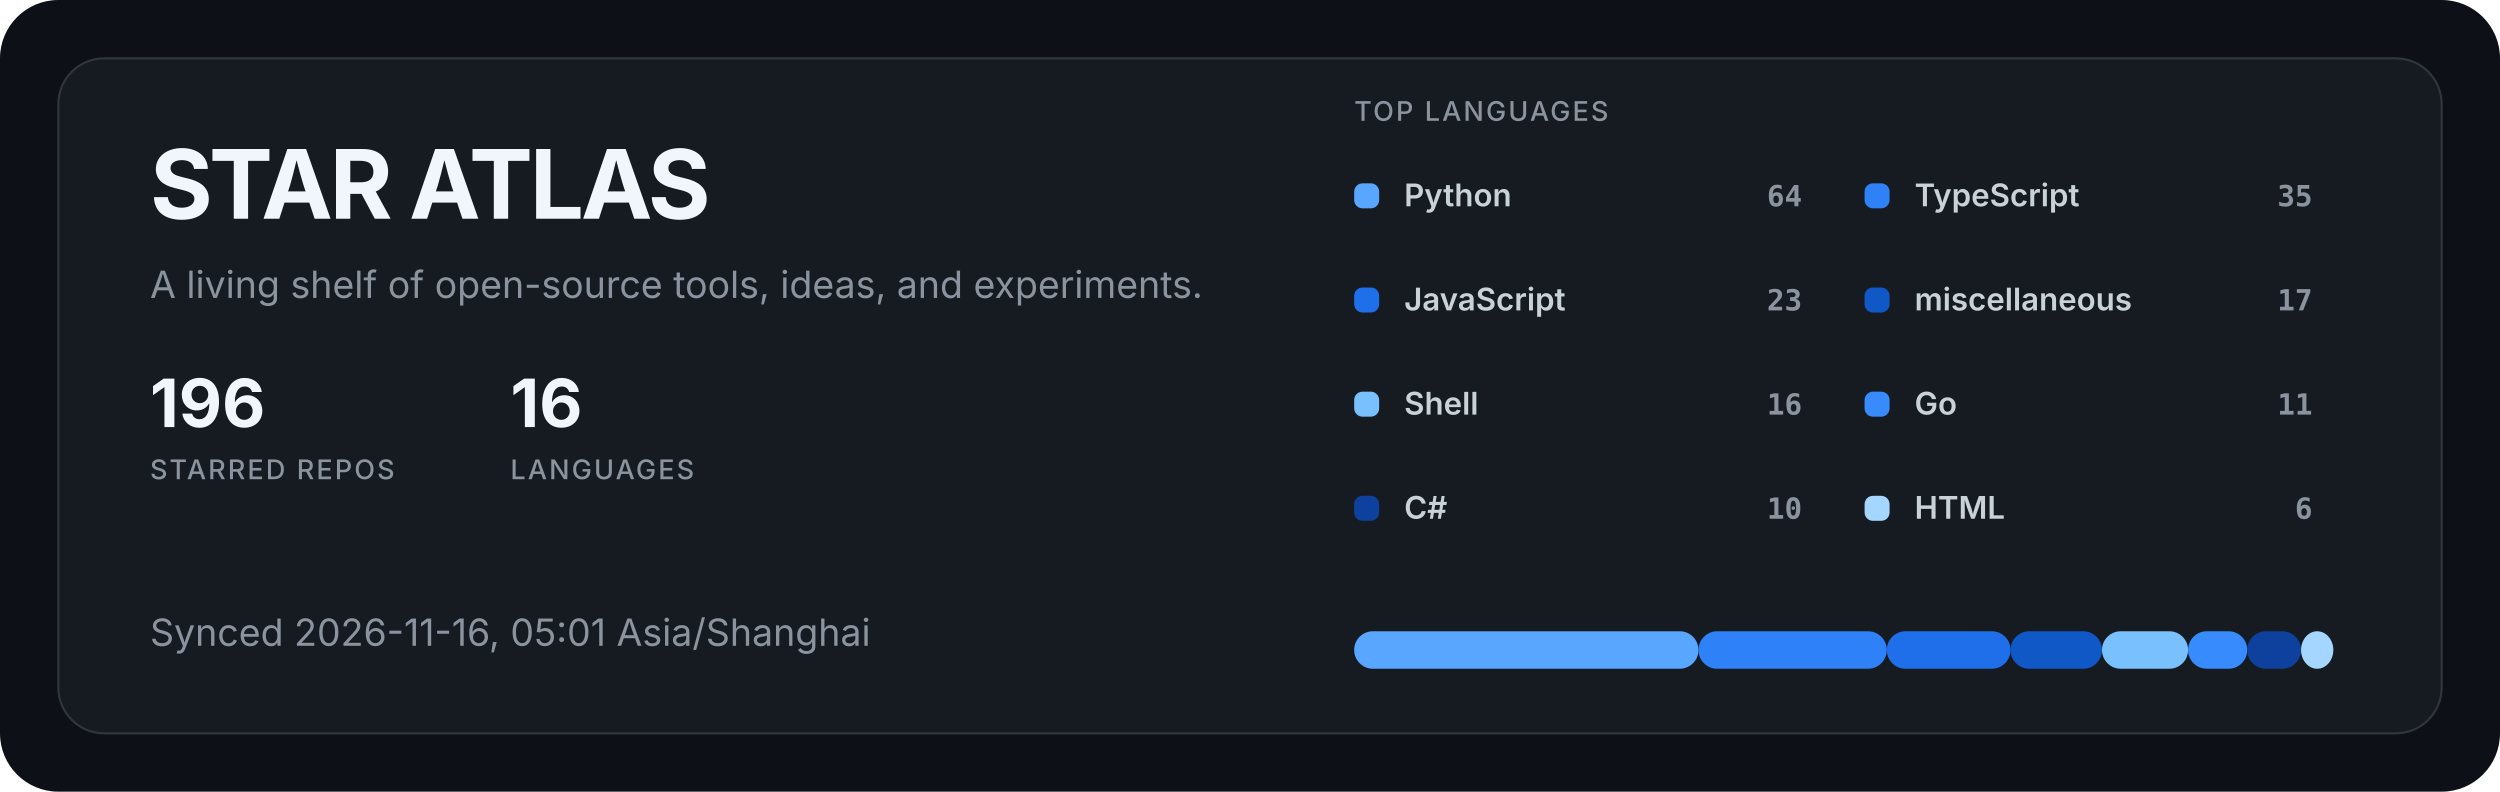
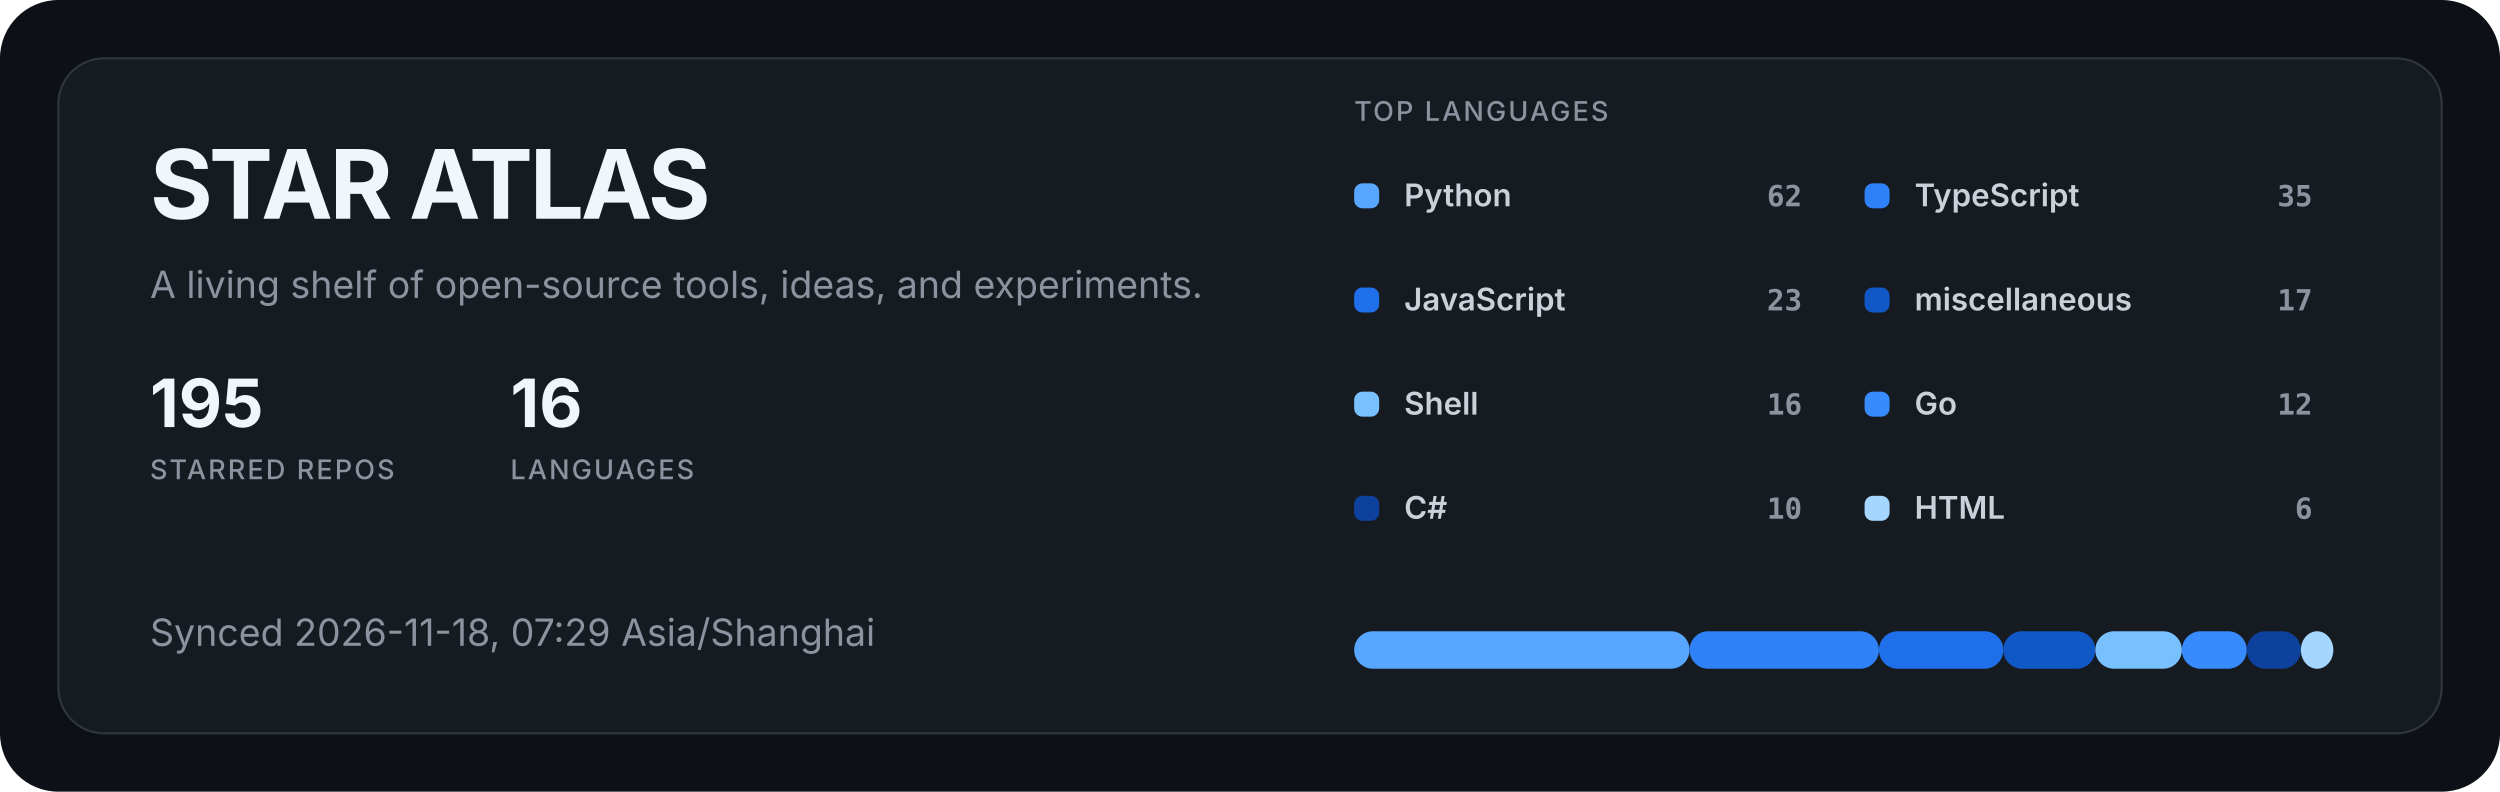
<svg xmlns="http://www.w3.org/2000/svg" width="1200" height="380" viewBox="0 0 1200 380" role="img" aria-labelledby="title description">
  <style>
  .title { fill: #f0f6fc; font: 700 46px -apple-system, BlinkMacSystemFont, "Segoe UI", sans-serif; letter-spacing: -1.5px; }
  .subtitle { fill: #8b949e; font: 400 18px -apple-system, BlinkMacSystemFont, "Segoe UI", sans-serif; }
  .metric { fill: #f0f6fc; font: 700 32px -apple-system, BlinkMacSystemFont, "Segoe UI", sans-serif; }
  .metric-label { fill: #8b949e; font: 500 13px -apple-system, BlinkMacSystemFont, "Segoe UI", sans-serif; letter-spacing: 1px; }
  .label { fill: #c9d1d9; font: 600 15px -apple-system, BlinkMacSystemFont, "Segoe UI", sans-serif; }
  .value { fill: #8b949e; font: 600 14px ui-monospace, SFMono-Regular, Consolas, monospace; }
</style>
  <rect width="1200" height="380" rx="28" fill="#0d1117" />
  <rect x="28" y="28" width="1144" height="324" rx="22" fill="#161b22" stroke="#30363d" />
  <text x="72" y="105" class="title">STAR ATLAS</text>
  <text x="72" y="143" class="subtitle">A living shelf of open-source tools, ideas, and experiments.</text>
  <g transform="translate(72 205)">
-     <text class="metric">196</text>
+     <text class="metric">195</text>
    <text y="25" class="metric-label">STARRED REPOS</text>
  </g>
  <g transform="translate(245 205)">
    <text class="metric">16</text>
    <text y="25" class="metric-label">LANGUAGES</text>
  </g>
-   <text x="72" y="310" class="subtitle">Synced 2026-11-16, 05:01 Asia/Shanghai</text>
+   <text x="72" y="310" class="subtitle">Synced 2026-11-18, 07:29 Asia/Shanghai</text>
  <text x="650" y="58" class="metric-label">TOP LANGUAGES</text>
  <g transform="translate(650 88)">
    <rect width="12" height="12" rx="4" fill="#58a6ff" />
    <text x="24" y="11" class="label">Python</text>
-     <text x="215" y="11" text-anchor="end" class="value">64</text>
+     <text x="215" y="11" text-anchor="end" class="value">62</text>
  </g>
  <g transform="translate(895 88)">
    <rect width="12" height="12" rx="4" fill="#2f81f7" />
    <text x="24" y="11" class="label">TypeScript</text>
    <text x="215" y="11" text-anchor="end" class="value">35</text>
  </g>
  <g transform="translate(650 138)">
    <rect width="12" height="12" rx="4" fill="#1f6feb" />
    <text x="24" y="11" class="label">JavaScript</text>
    <text x="215" y="11" text-anchor="end" class="value">23</text>
  </g>
  <g transform="translate(895 138)">
    <rect width="12" height="12" rx="4" fill="#1158c7" />
    <text x="24" y="11" class="label">miscellaneous</text>
    <text x="215" y="11" text-anchor="end" class="value">17</text>
  </g>
  <g transform="translate(650 188)">
    <rect width="12" height="12" rx="4" fill="#79c0ff" />
    <text x="24" y="11" class="label">Shell</text>
    <text x="215" y="11" text-anchor="end" class="value">16</text>
  </g>
  <g transform="translate(895 188)">
    <rect width="12" height="12" rx="4" fill="#388bfd" />
    <text x="24" y="11" class="label">Go</text>
-     <text x="215" y="11" text-anchor="end" class="value">11</text>
+     <text x="215" y="11" text-anchor="end" class="value">12</text>
  </g>
  <g transform="translate(650 238)">
    <rect width="12" height="12" rx="4" fill="#0d419d" />
    <text x="24" y="11" class="label">C#</text>
    <text x="215" y="11" text-anchor="end" class="value">10</text>
  </g>
  <g transform="translate(895 238)">
    <rect width="12" height="12" rx="4" fill="#a5d6ff" />
    <text x="24" y="11" class="label">HTML</text>
    <text x="215" y="11" text-anchor="end" class="value">6</text>
  </g>
-   <rect x="650.00" y="303" width="165.27" height="18" rx="9" fill="#58a6ff" />
-   <rect x="815.27" y="303" width="90.38" height="18" rx="9" fill="#2f81f7" />
-   <rect x="905.66" y="303" width="59.40" height="18" rx="9" fill="#1f6feb" />
-   <rect x="965.05" y="303" width="43.90" height="18" rx="9" fill="#1158c7" />
-   <rect x="1008.96" y="303" width="41.32" height="18" rx="9" fill="#79c0ff" />
-   <rect x="1050.27" y="303" width="28.41" height="18" rx="9" fill="#388bfd" />
-   <rect x="1078.68" y="303" width="25.82" height="18" rx="9" fill="#0d419d" />
-   <rect x="1104.51" y="303" width="15.49" height="18" rx="9" fill="#a5d6ff" />
+   <rect x="650.00" y="303" width="160.99" height="18" rx="9" fill="#58a6ff" />
+   <rect x="810.99" y="303" width="90.88" height="18" rx="9" fill="#2f81f7" />
+   <rect x="901.88" y="303" width="59.72" height="18" rx="9" fill="#1f6feb" />
+   <rect x="961.60" y="303" width="44.14" height="18" rx="9" fill="#1158c7" />
+   <rect x="1005.75" y="303" width="41.55" height="18" rx="9" fill="#79c0ff" />
+   <rect x="1047.29" y="303" width="31.16" height="18" rx="9" fill="#388bfd" />
+   <rect x="1078.45" y="303" width="25.97" height="18" rx="9" fill="#0d419d" />
+   <rect x="1104.42" y="303" width="15.58" height="18" rx="9" fill="#a5d6ff" />
</svg>
